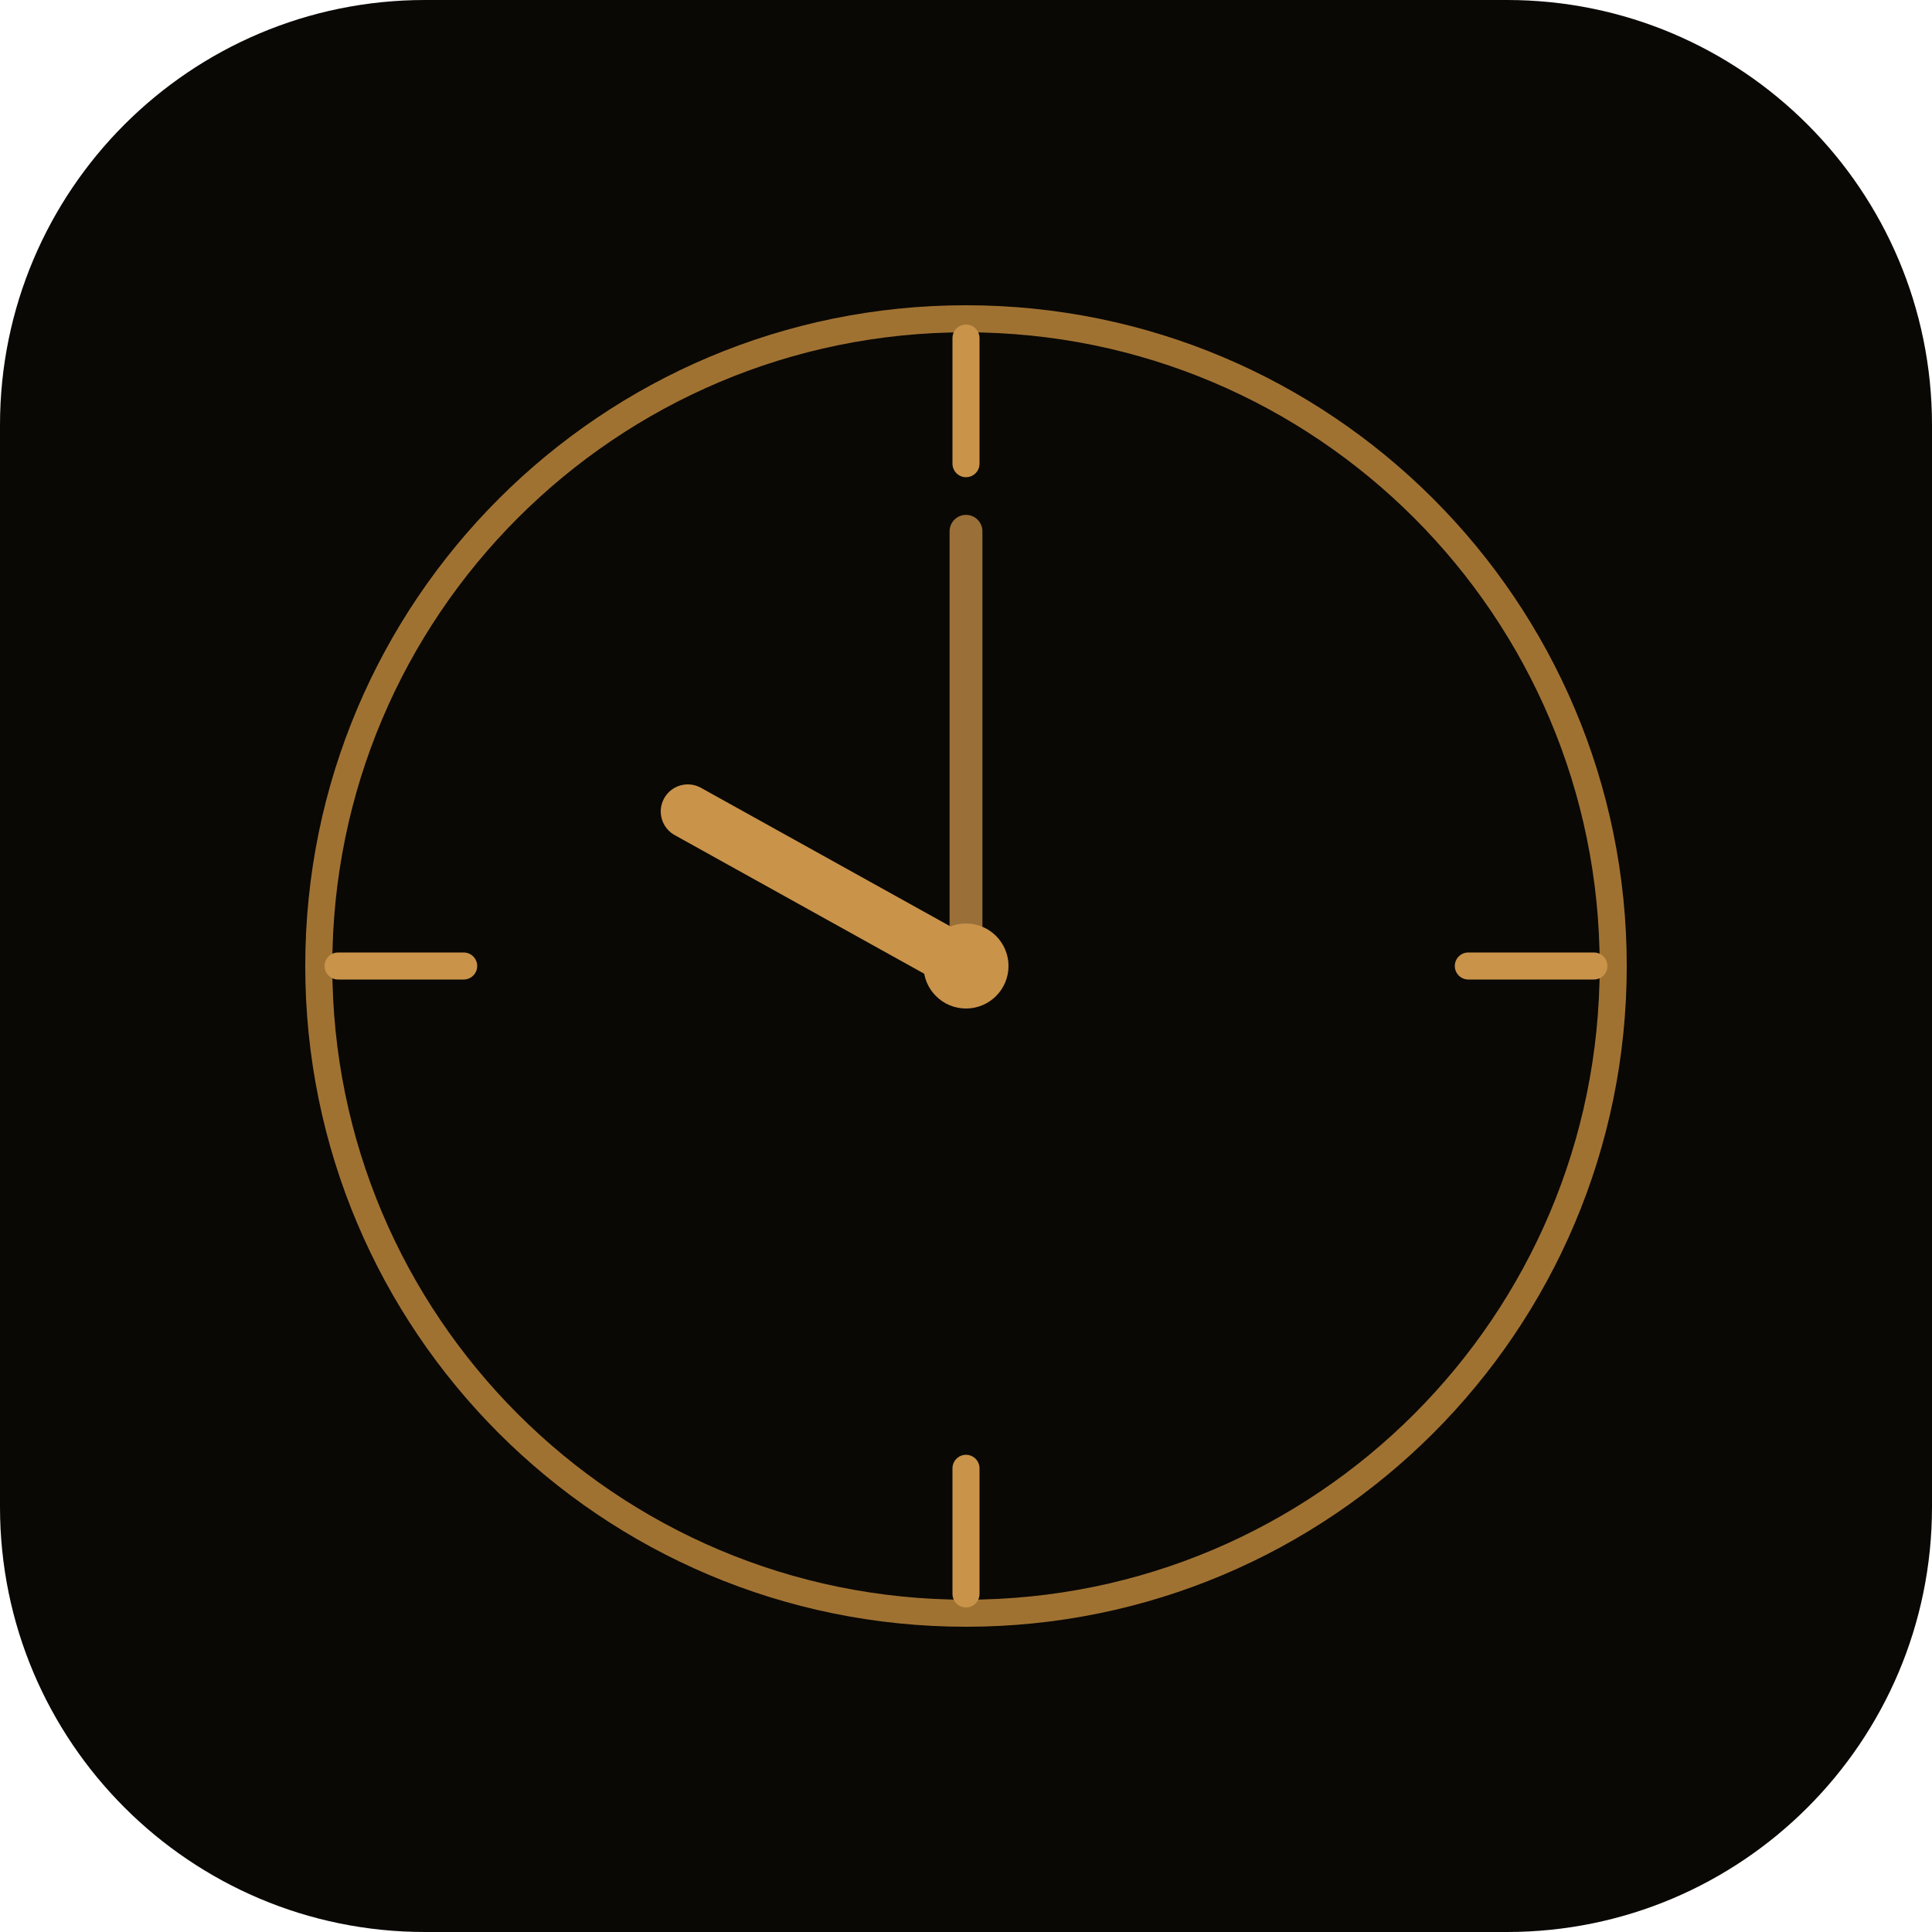
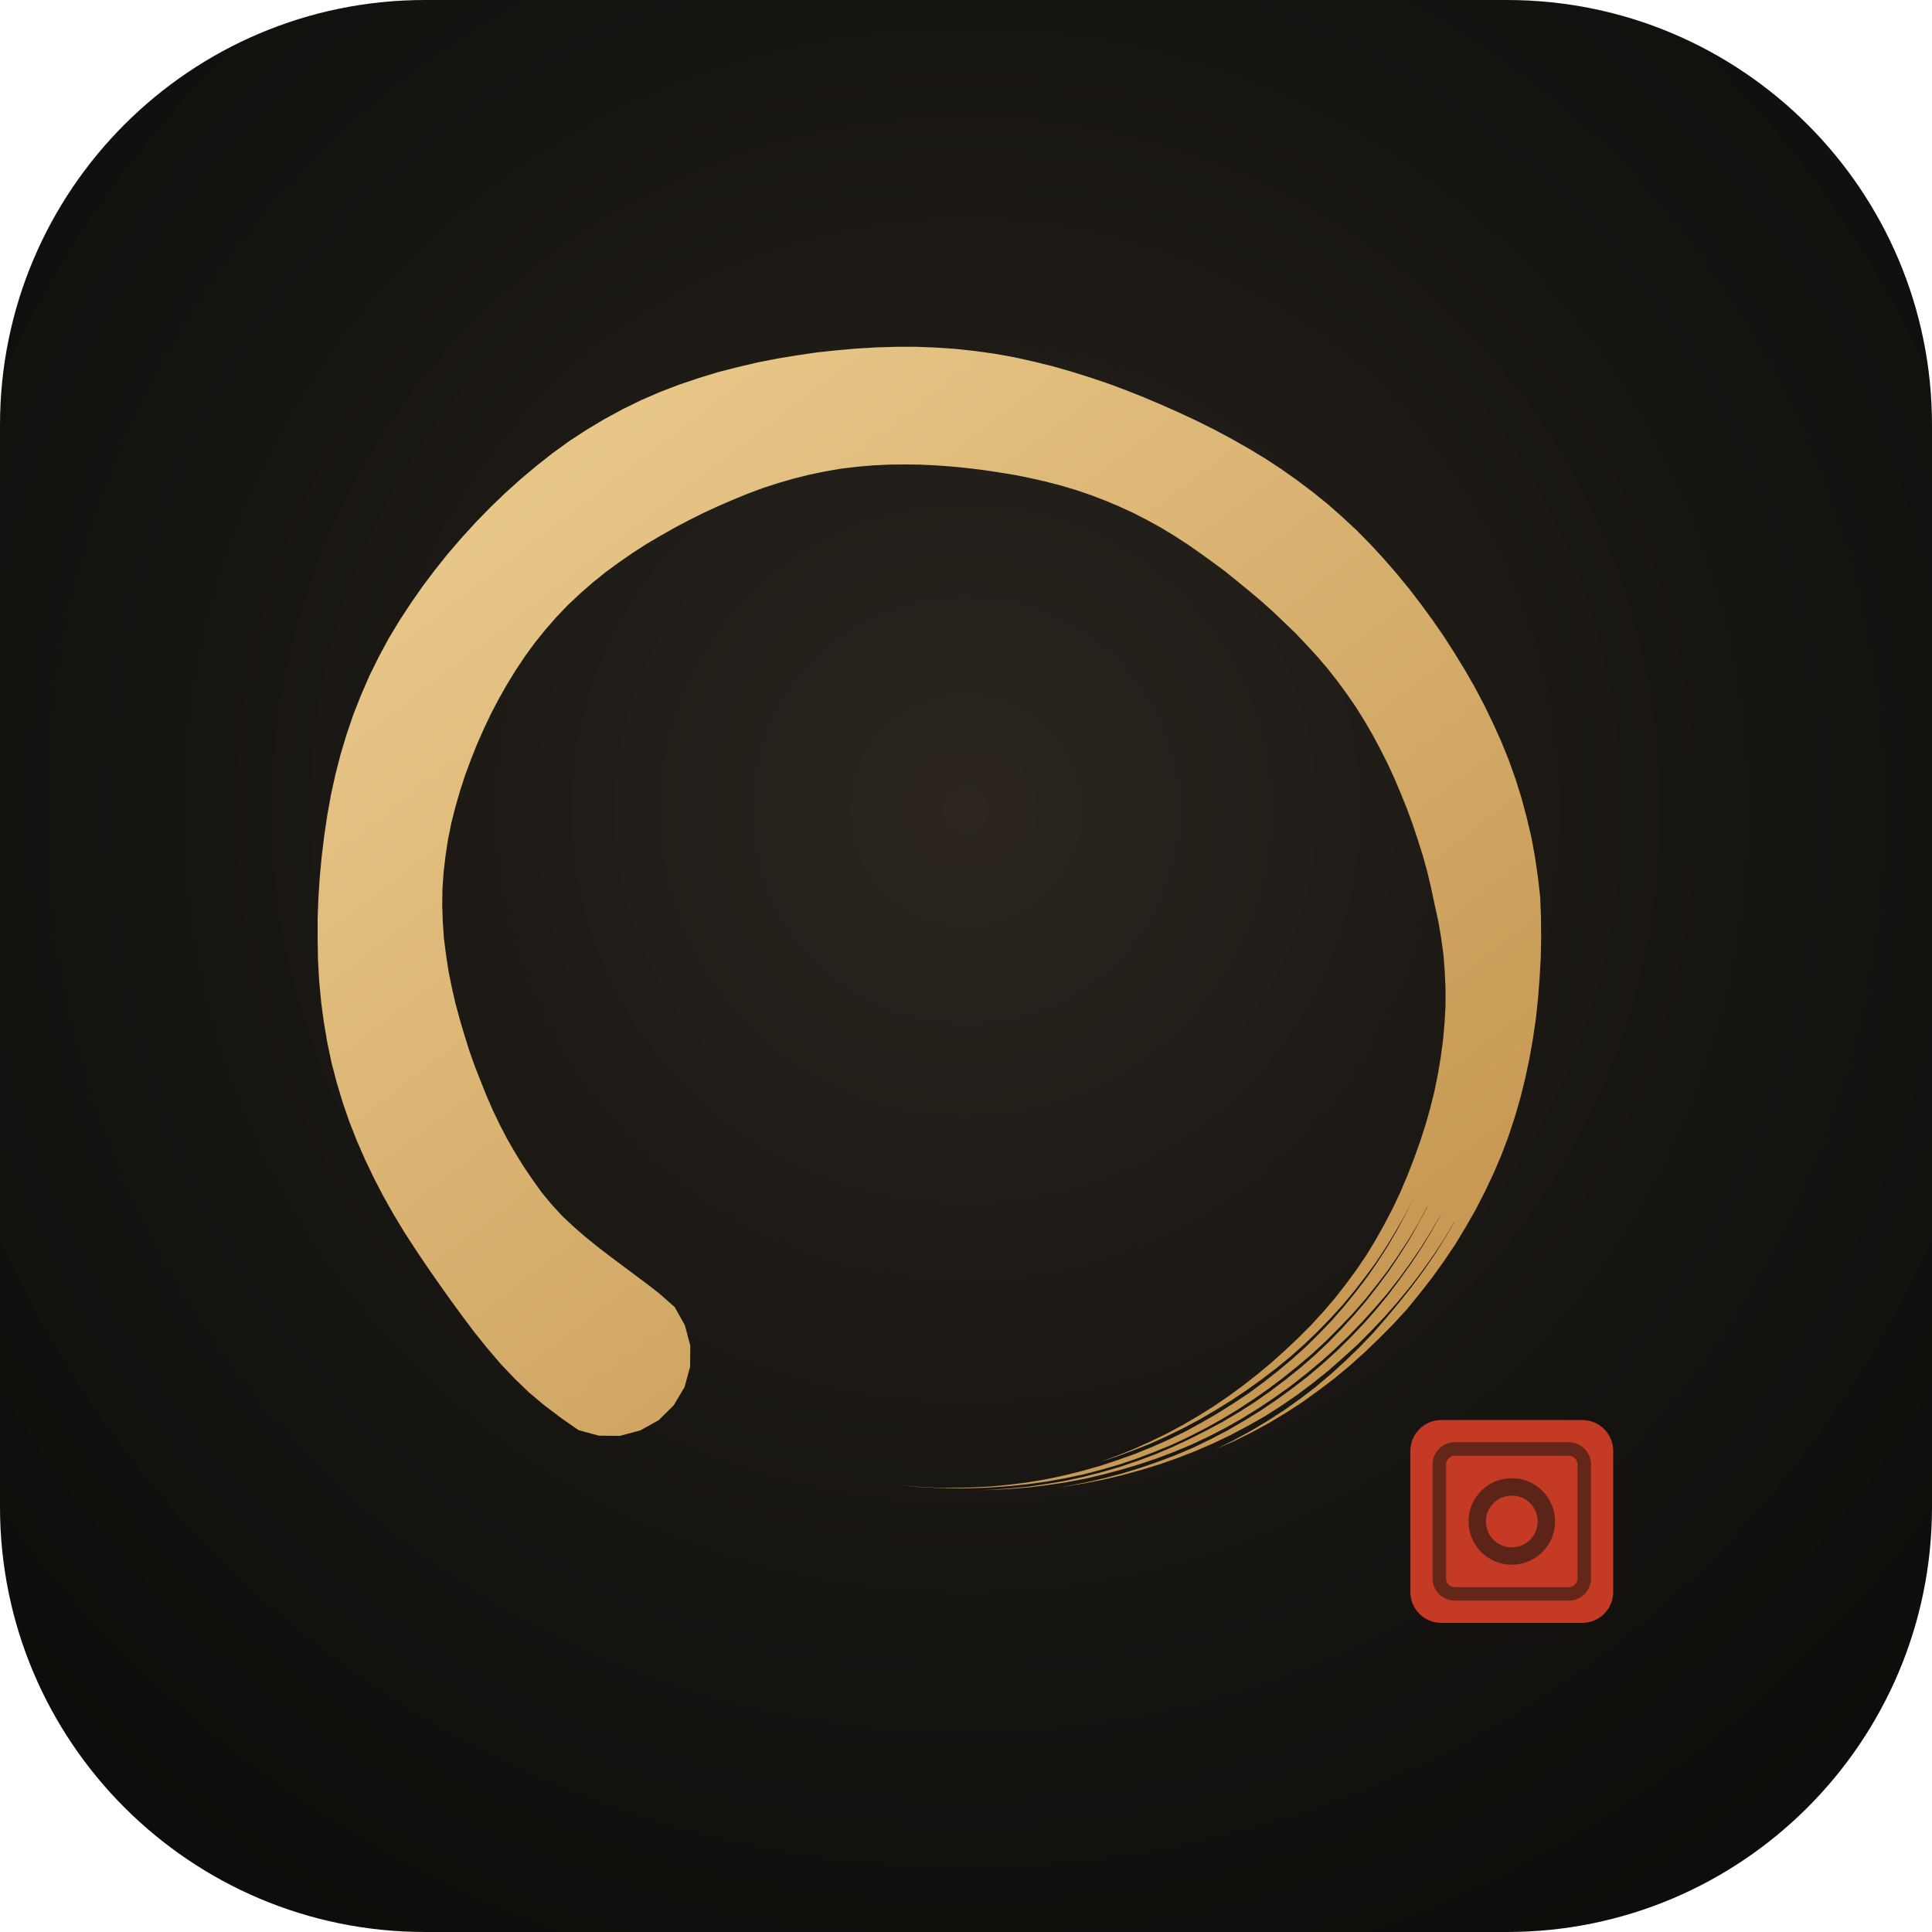
<svg xmlns="http://www.w3.org/2000/svg" viewBox="0 0 100 100">
-   <rect width="100" height="100" rx="22" fill="#0a0805" />
-   <circle cx="50" cy="50" r="33.5" fill="none" stroke="#a07232" stroke-width="1.4" />
-   <line x1="50" y1="17.5" x2="50" y2="24" stroke="#c9934a" stroke-width="1.4" stroke-linecap="round" />
-   <line x1="82.5" y1="50" x2="76" y2="50" stroke="#c9934a" stroke-width="1.4" stroke-linecap="round" />
-   <line x1="50" y1="82.5" x2="50" y2="76" stroke="#c9934a" stroke-width="1.4" stroke-linecap="round" />
-   <line x1="17.5" y1="50" x2="24" y2="50" stroke="#c9934a" stroke-width="1.4" stroke-linecap="round" />
-   <line x1="50" y1="50" x2="35.6" y2="42" stroke="#c9934a" stroke-width="2.8" stroke-linecap="round" />
-   <line x1="50" y1="50" x2="50" y2="27.5" stroke="#c9934a" stroke-width="1.7" stroke-linecap="round" opacity="0.75" />
-   <circle cx="50" cy="50" r="2.2" fill="#c9934a" />
+   <defs>
+     <radialGradient id="g" cx="50%" cy="42%" r="70%">
+       <stop offset="0" stop-color="#2b251e" />
+       <stop offset="0.55" stop-color="#171512" />
+       <stop offset="1" stop-color="#0d0c0a" />
+     </radialGradient>
+     <linearGradient id="k" x1="0.15" y1="0.1" x2="0.85" y2="0.95">
+       <stop offset="0" stop-color="#e8c88a" />
+       <stop offset="1" stop-color="#c4944e" />
+     </linearGradient>
+   </defs>
+   <rect width="100" height="100" rx="22" fill="url(#g)" />
+   <path fill="url(#k)" d="M29.05 73.40 28.20 72.76 27.39 72.08 26.63 71.35 25.90 70.58 25.21 69.77 24.55 68.95 23.92 68.11 23.30 67.26 22.69 66.40 22.09 65.54 21.50 64.66 20.93 63.78 20.38 62.87 19.86 61.95 19.37 61.01 18.91 60.05 18.48 59.07 18.09 58.08 17.74 57.07 17.43 56.04 17.16 55.01 16.94 53.96 16.76 52.90 16.62 51.84 16.52 50.77 16.46 49.70 16.44 48.63 16.44 47.55 16.48 46.48 16.55 45.41 16.65 44.34 16.78 43.27 16.94 42.20 17.13 41.14 17.36 40.09 17.63 39.04 17.94 38.01 18.29 36.98 18.69 35.97 19.12 34.98 19.60 34.01 20.11 33.06 20.67 32.13 21.26 31.23 21.88 30.34 22.53 29.48 23.20 28.64 23.90 27.83 24.63 27.03 25.38 26.26 26.15 25.52 26.95 24.80 27.77 24.11 28.61 23.45 29.48 22.82 30.37 22.24 31.29 21.69 32.23 21.18 33.19 20.71 34.16 20.29 35.15 19.91 36.16 19.57 37.17 19.26 38.19 19.00 39.21 18.76 40.23 18.56 41.26 18.39 42.29 18.24 43.32 18.13 44.35 18.04 45.37 17.98 46.40 17.95 47.43 17.95 48.45 17.99 49.47 18.06 50.48 18.17 51.49 18.31 52.49 18.49 53.48 18.71 54.46 18.95 55.44 19.23 56.40 19.53 57.35 19.85 58.29 20.20 59.22 20.57 60.14 20.96 61.06 21.37 61.96 21.79 62.86 22.24 63.74 22.71 64.62 23.21 65.48 23.73 66.32 24.28 67.14 24.86 67.95 25.47 68.73 26.10 69.49 26.77 70.23 27.46 70.94 28.18 71.63 28.93 72.30 29.70 72.94 30.48 73.56 31.29 74.16 32.11 74.74 32.95 75.29 33.81 75.83 34.69 76.34 35.58 76.82 36.49 77.27 37.42 77.70 38.37 78.09 39.33 78.44 40.31 78.75 41.30 79.02 42.31 79.26 43.32 79.45 44.35 79.60 45.39 79.72 46.43 79.76 47.47 79.77 48.52 79.75 49.57 79.69 50.61 79.61 51.65 79.50 52.69 79.35 53.73 79.17 54.76 78.95 55.79 78.70 56.81 78.41 57.81 78.08 58.81 77.71 59.79 77.30 60.75 76.85 61.70 76.37 62.63 75.85 63.54 75.85 63.54 72.49 61.69 72.49 61.69 72.85 60.84 73.18 59.99 73.49 59.13 73.77 58.27 74.02 57.39 74.24 56.51 74.42 55.63 74.57 54.74 74.69 53.85 74.77 52.95 74.82 52.06 74.82 51.17 74.78 50.28 74.71 49.39 74.59 48.52 74.44 47.65 74.25 46.79 74.07 45.94 73.87 45.10 73.64 44.27 73.38 43.45 73.11 42.64 72.82 41.85 72.50 41.06 72.17 40.28 71.82 39.52 71.44 38.77 71.05 38.04 70.63 37.32 70.19 36.61 69.72 35.93 69.23 35.26 68.72 34.61 68.19 33.99 67.63 33.38 67.07 32.79 66.48 32.22 65.89 31.66 65.29 31.12 64.67 30.60 64.05 30.09 63.42 29.58 62.77 29.10 62.12 28.63 61.46 28.17 60.78 27.73 60.09 27.31 59.38 26.92 58.66 26.55 57.92 26.21 57.18 25.90 56.42 25.61 55.65 25.35 54.87 25.12 54.09 24.92 53.30 24.74 52.50 24.58 51.70 24.45 50.90 24.33 50.09 24.23 49.28 24.15 48.46 24.09 47.64 24.05 46.82 24.04 46.00 24.05 45.17 24.09 44.35 24.16 43.52 24.26 42.71 24.40 41.89 24.57 41.09 24.77 40.29 25.00 39.49 25.26 38.71 25.55 37.93 25.87 37.17 26.20 36.41 26.55 35.65 26.93 34.91 27.32 34.17 27.74 33.44 28.17 32.73 28.63 32.02 29.12 31.34 29.62 30.67 30.16 30.02 30.73 29.39 31.32 28.80 31.94 28.23 32.59 27.69 33.26 27.18 33.96 26.70 34.68 26.25 35.41 25.82 36.17 25.42 36.93 25.05 37.71 24.70 38.50 24.38 39.30 24.08 40.11 23.81 40.94 23.57 41.77 23.36 42.60 23.19 43.45 23.06 44.30 22.96 45.16 22.90 46.02 22.89 46.88 22.92 47.74 22.98 48.60 23.09 49.45 23.22 50.29 23.39 51.13 23.58 51.96 23.80 52.77 24.04 53.58 24.29 54.38 24.57 55.17 24.87 55.94 25.18 56.71 25.51 57.47 25.87 58.22 26.25 58.95 26.66 59.66 27.09 60.36 27.55 61.04 28.03 61.71 28.55 62.34 29.10 62.94 29.70 63.50 30.31 64.03 30.94 64.54 31.58 65.03 32.22 65.51 32.85 65.98 33.48 66.45 34.10 66.93 34.92 67.65 35.45 68.60 35.73 69.65 35.72 70.75 35.43 71.80 34.87 72.74 34.09 73.51 33.14 74.04 32.08 74.32 30.99 74.31 29.94 74.02ZM75.06 56.77 74.82 57.67 74.55 58.57 74.24 59.45 73.91 60.33 73.54 61.20 73.15 62.05 72.72 62.89 72.25 63.71 71.76 64.52 71.24 65.31 70.68 66.07 70.10 66.82 69.49 67.55 68.85 68.25 68.19 68.93 67.50 69.59 66.79 70.22 66.06 70.82 65.30 71.40 64.53 71.95 63.74 72.48 62.93 72.98 62.11 73.46 61.27 73.91 60.41 74.33 59.55 74.72 58.66 75.07 57.77 75.40 56.91 75.68 56.91 75.68 57.76 75.37 58.64 75.02 59.51 74.63 60.36 74.22 61.20 73.77 62.02 73.29 62.82 72.79 63.60 72.26 64.36 71.70 65.10 71.12 65.82 70.52 66.52 69.89 67.20 69.25 67.86 68.59 68.49 67.90 69.10 67.19 69.67 66.46 70.22 65.71 70.74 64.94 71.22 64.15 71.67 63.34 72.10 62.52 72.49 61.69 72.85 60.84 73.18 59.99 73.49 59.13 73.77 58.27 74.02 57.39 74.24 56.51ZM75.97 57.05 75.70 57.98 75.40 58.90 75.07 59.80 74.71 60.70 74.31 61.58 73.88 62.45 73.42 63.30 72.92 64.14 72.39 64.95 71.84 65.75 71.25 66.52 70.64 67.28 70.00 68.01 69.33 68.71 68.64 69.40 67.93 70.06 67.19 70.69 66.43 71.30 65.66 71.88 64.86 72.44 64.05 72.97 63.22 73.47 62.37 73.94 61.51 74.38 60.63 74.79 59.73 75.16 58.83 75.50 57.91 75.81 56.98 76.08 56.05 76.32 55.10 76.52 54.15 76.69 53.20 76.82 52.24 76.92 51.29 76.99 50.33 77.03 49.37 77.04 48.42 77.01 47.47 76.96 46.52 76.87 46.52 76.87 46.52 76.87 46.52 76.87 47.47 76.95 48.42 77.00 49.37 77.01 50.33 76.99 51.28 76.94 52.24 76.85 53.18 76.73 54.13 76.57 55.07 76.37 56.00 76.14 56.92 75.88 57.83 75.58 58.73 75.26 59.62 74.90 60.50 74.51 61.36 74.09 62.20 73.63 63.03 73.15 63.84 72.64 64.64 72.11 65.41 71.54 66.16 70.95 66.89 70.34 67.60 69.70 68.28 69.03 68.94 68.34 69.57 67.62 70.17 66.88 70.75 66.12 71.29 65.34 71.80 64.55 72.28 63.73 72.73 62.90 73.15 62.05 73.55 61.20 73.91 60.33 74.24 59.45 74.55 58.57 74.82 57.67 75.06 56.77ZM76.85 57.33 76.56 58.28 76.23 59.22 75.87 60.15 75.48 61.06 75.05 61.96 74.59 62.84 74.09 63.70 73.56 64.55 73.00 65.37 72.41 66.18 71.80 66.96 71.15 67.71 70.48 68.45 69.79 69.16 69.07 69.85 68.33 70.51 67.57 71.14 66.79 71.75 65.98 72.33 65.16 72.88 64.32 73.40 63.46 73.89 62.59 74.34 61.70 74.76 60.79 75.14 59.87 75.49 58.94 75.80 58.00 76.08 57.06 76.33 56.11 76.55 55.15 76.73 54.19 76.87 53.23 76.99 52.26 77.07 51.30 77.12 50.58 77.13 50.58 77.13 51.30 77.11 52.26 77.04 53.22 76.95 54.18 76.81 55.13 76.65 56.08 76.44 57.02 76.20 57.95 75.93 58.87 75.62 59.78 75.28 60.68 74.90 61.56 74.49 62.43 74.05 63.29 73.59 64.13 73.09 64.95 72.57 65.75 72.01 66.53 71.42 67.29 70.81 68.03 70.17 68.74 69.50 69.42 68.80 70.08 68.08 70.71 67.34 71.31 66.57 71.89 65.79 72.43 64.98 72.95 64.16 73.43 63.31 73.89 62.46 74.31 61.58 74.71 60.70 75.07 59.80 75.40 58.90 75.70 57.98 75.97 57.05ZM77.72 57.60 77.41 58.57 77.06 59.54 76.67 60.49 76.25 61.42 75.79 62.33 75.29 63.23 74.76 64.11 74.20 64.96 73.61 65.79 72.99 66.60 72.34 67.39 71.67 68.15 70.97 68.89 70.25 69.61 69.50 70.29 68.74 70.96 67.95 71.59 67.14 72.20 66.31 72.77 65.46 73.31 64.58 73.81 63.69 74.28 62.79 74.71 61.87 75.11 60.94 75.47 60.00 75.80 59.05 76.09 58.10 76.35 57.13 76.58 56.17 76.77 55.20 76.93 54.71 76.99 54.71 76.99 55.20 76.92 56.16 76.74 57.12 76.52 58.07 76.27 59.01 75.98 59.94 75.66 60.87 75.31 61.78 74.92 62.67 74.49 63.55 74.03 64.41 73.53 65.25 73.01 66.08 72.45 66.88 71.87 67.67 71.26 68.43 70.62 69.17 69.95 69.88 69.25 70.57 68.53 71.23 67.78 71.86 67.01 72.46 66.21 73.04 65.40 73.59 64.57 74.11 63.71 74.59 62.85 75.05 61.96 75.48 61.06 75.87 60.15 76.23 59.22 76.56 58.28 76.85 57.33ZM78.41 57.81 78.08 58.81 77.71 59.79 77.30 60.75 76.85 61.70 76.37 62.63 75.85 63.54 75.31 64.43 74.73 65.29 74.12 66.14 73.48 66.96 72.82 67.77 72.12 68.53 71.39 69.27 70.64 69.99 69.87 70.68 69.08 71.34 68.26 71.96 67.43 72.56 66.57 73.12 65.69 73.65 64.79 74.14 63.88 74.59 62.95 75.00 62.95 75.00 62.95 75.00 62.95 75.00 63.85 74.55 64.75 74.06 65.62 73.54 66.47 72.99 67.30 72.40 68.11 71.78 68.89 71.12 69.64 70.44 70.37 69.73 71.08 68.99 71.75 68.22 72.40 67.44 73.04 66.64 73.65 65.82 74.23 64.98 74.78 64.11 75.30 63.23 75.79 62.33 76.25 61.42 76.67 60.49 77.06 59.54 77.41 58.57 77.72 57.60Z" />
+   <rect x="73.0" y="73.5" width="10.5" height="10.5" rx="1.6" fill="#c43a24" />
+   <rect x="74.5" y="75.0" width="7.5" height="7.5" rx="0.8" fill="none" stroke="#171512" stroke-width="0.7" opacity="0.55" />
+   <circle cx="78.25" cy="78.75" r="1.79" fill="none" stroke="#171512" stroke-width="0.9" opacity="0.6" />
</svg>
